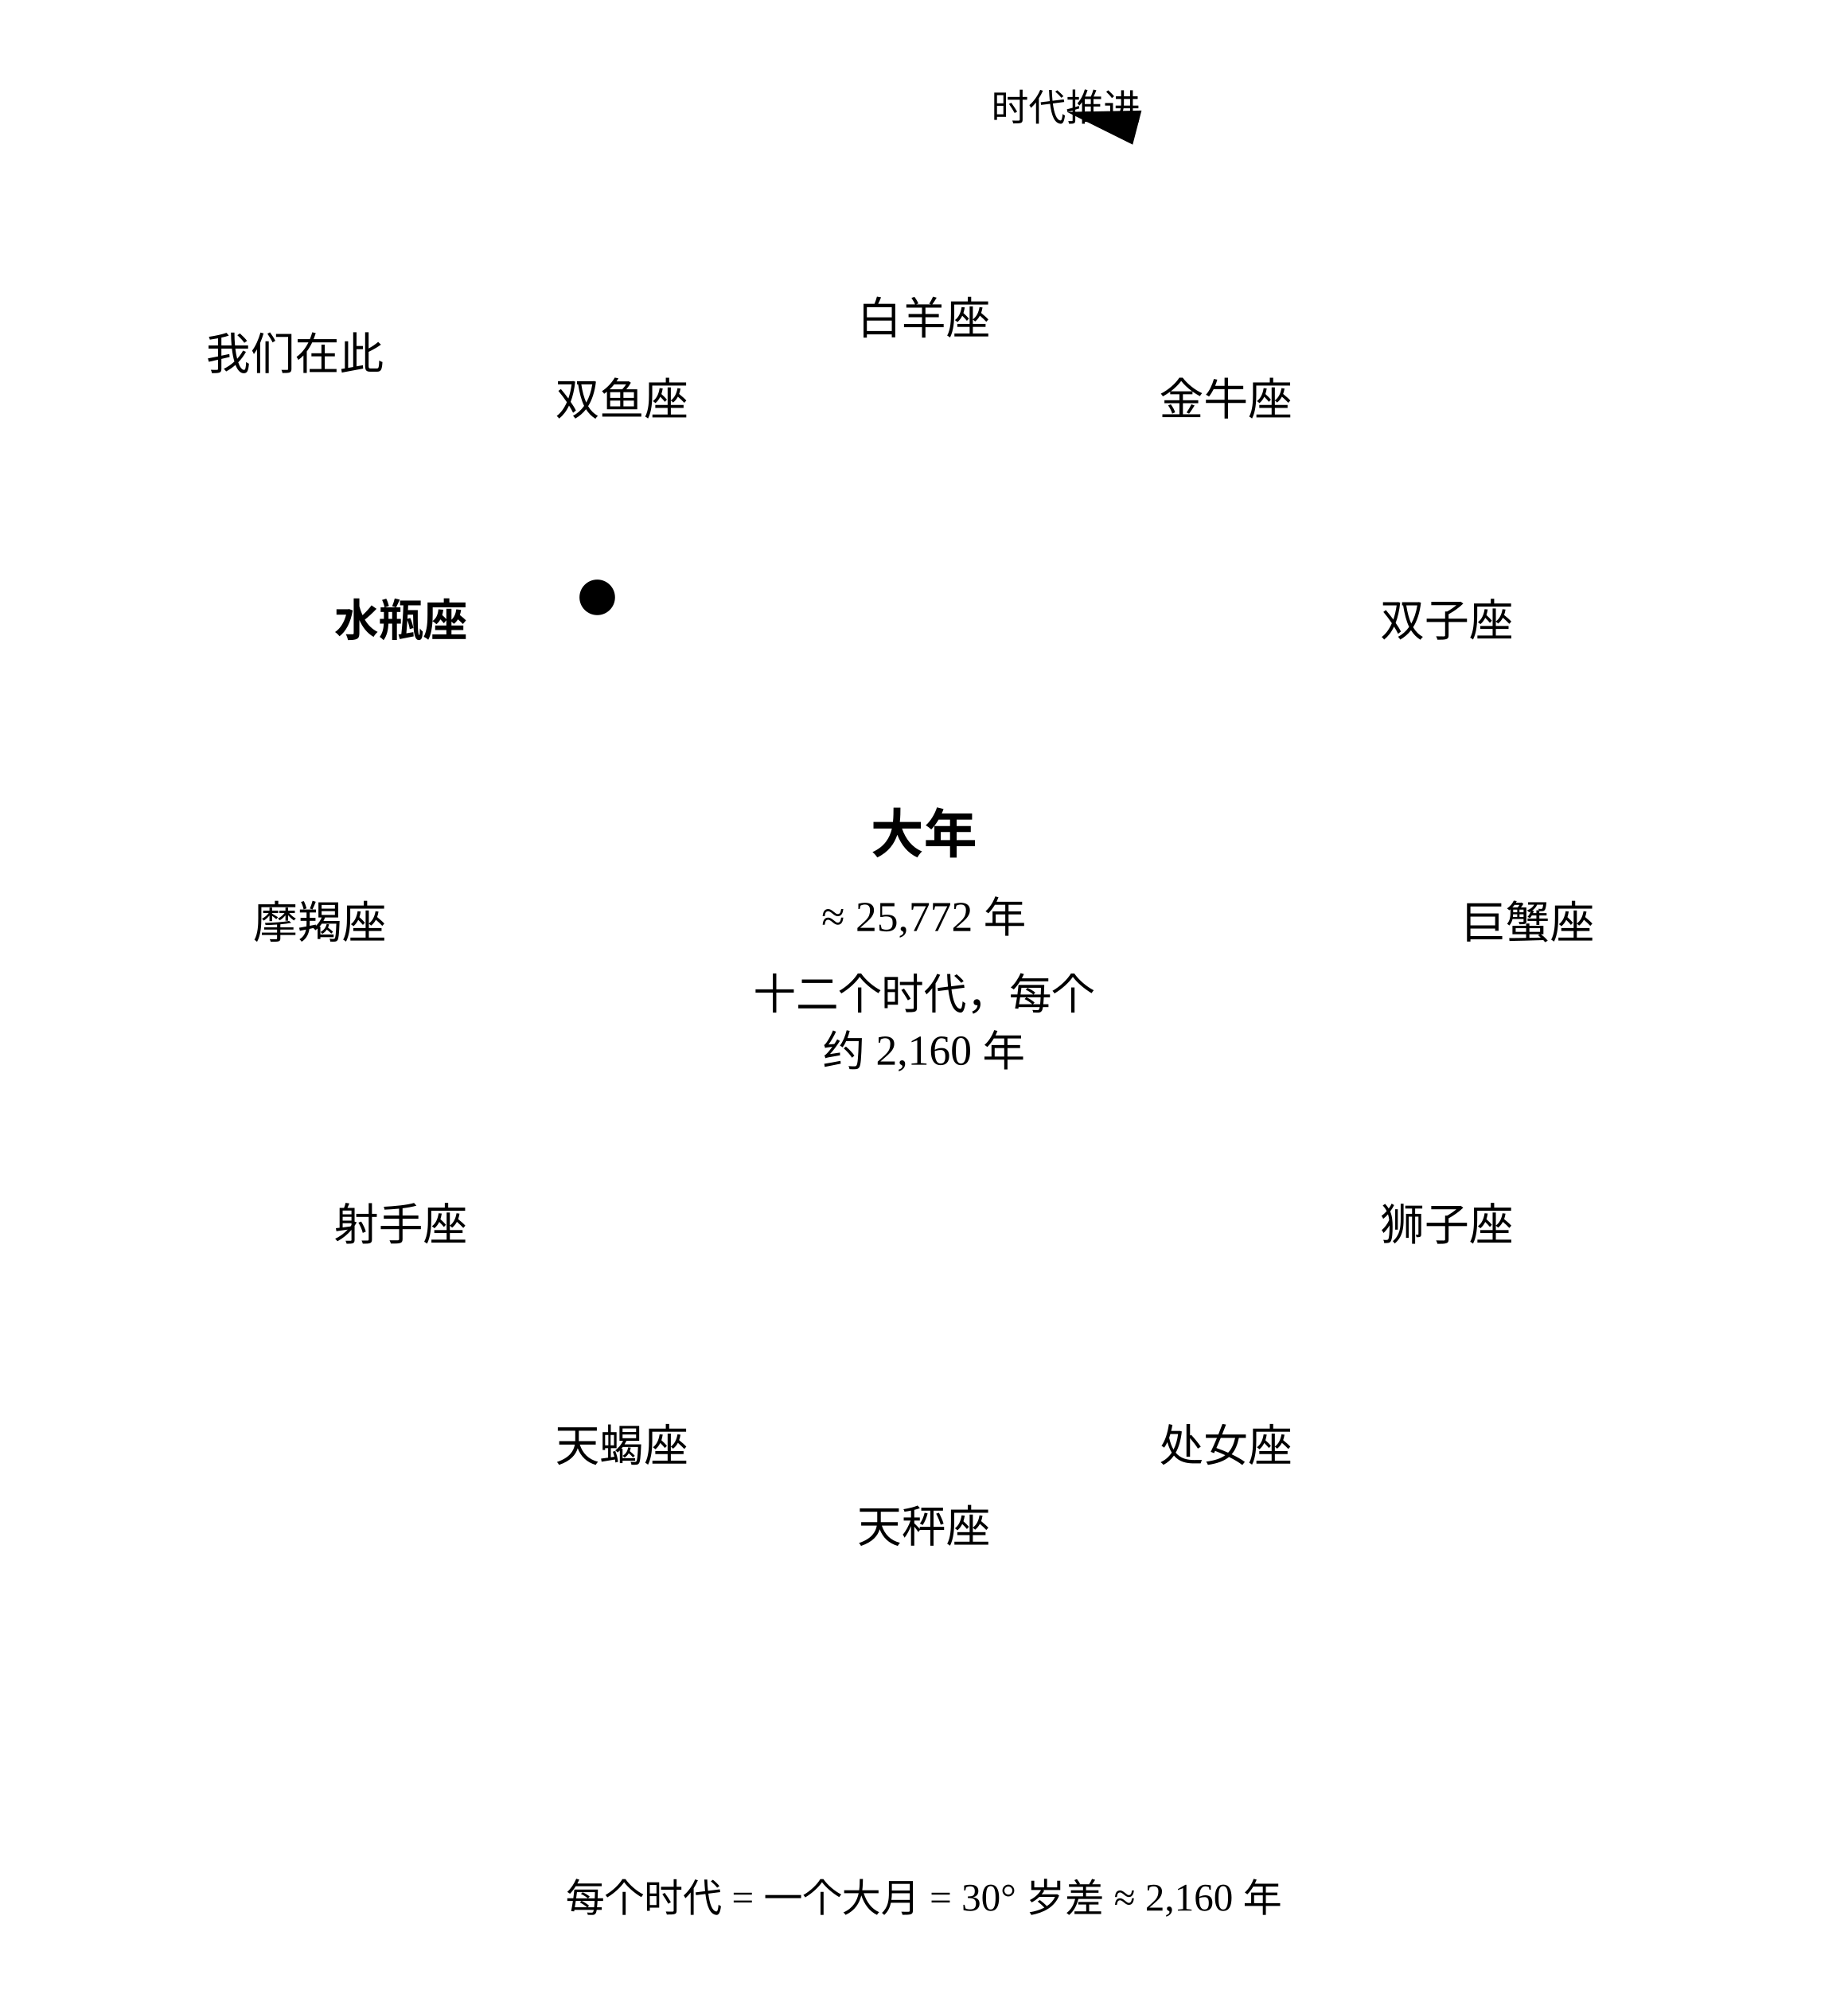
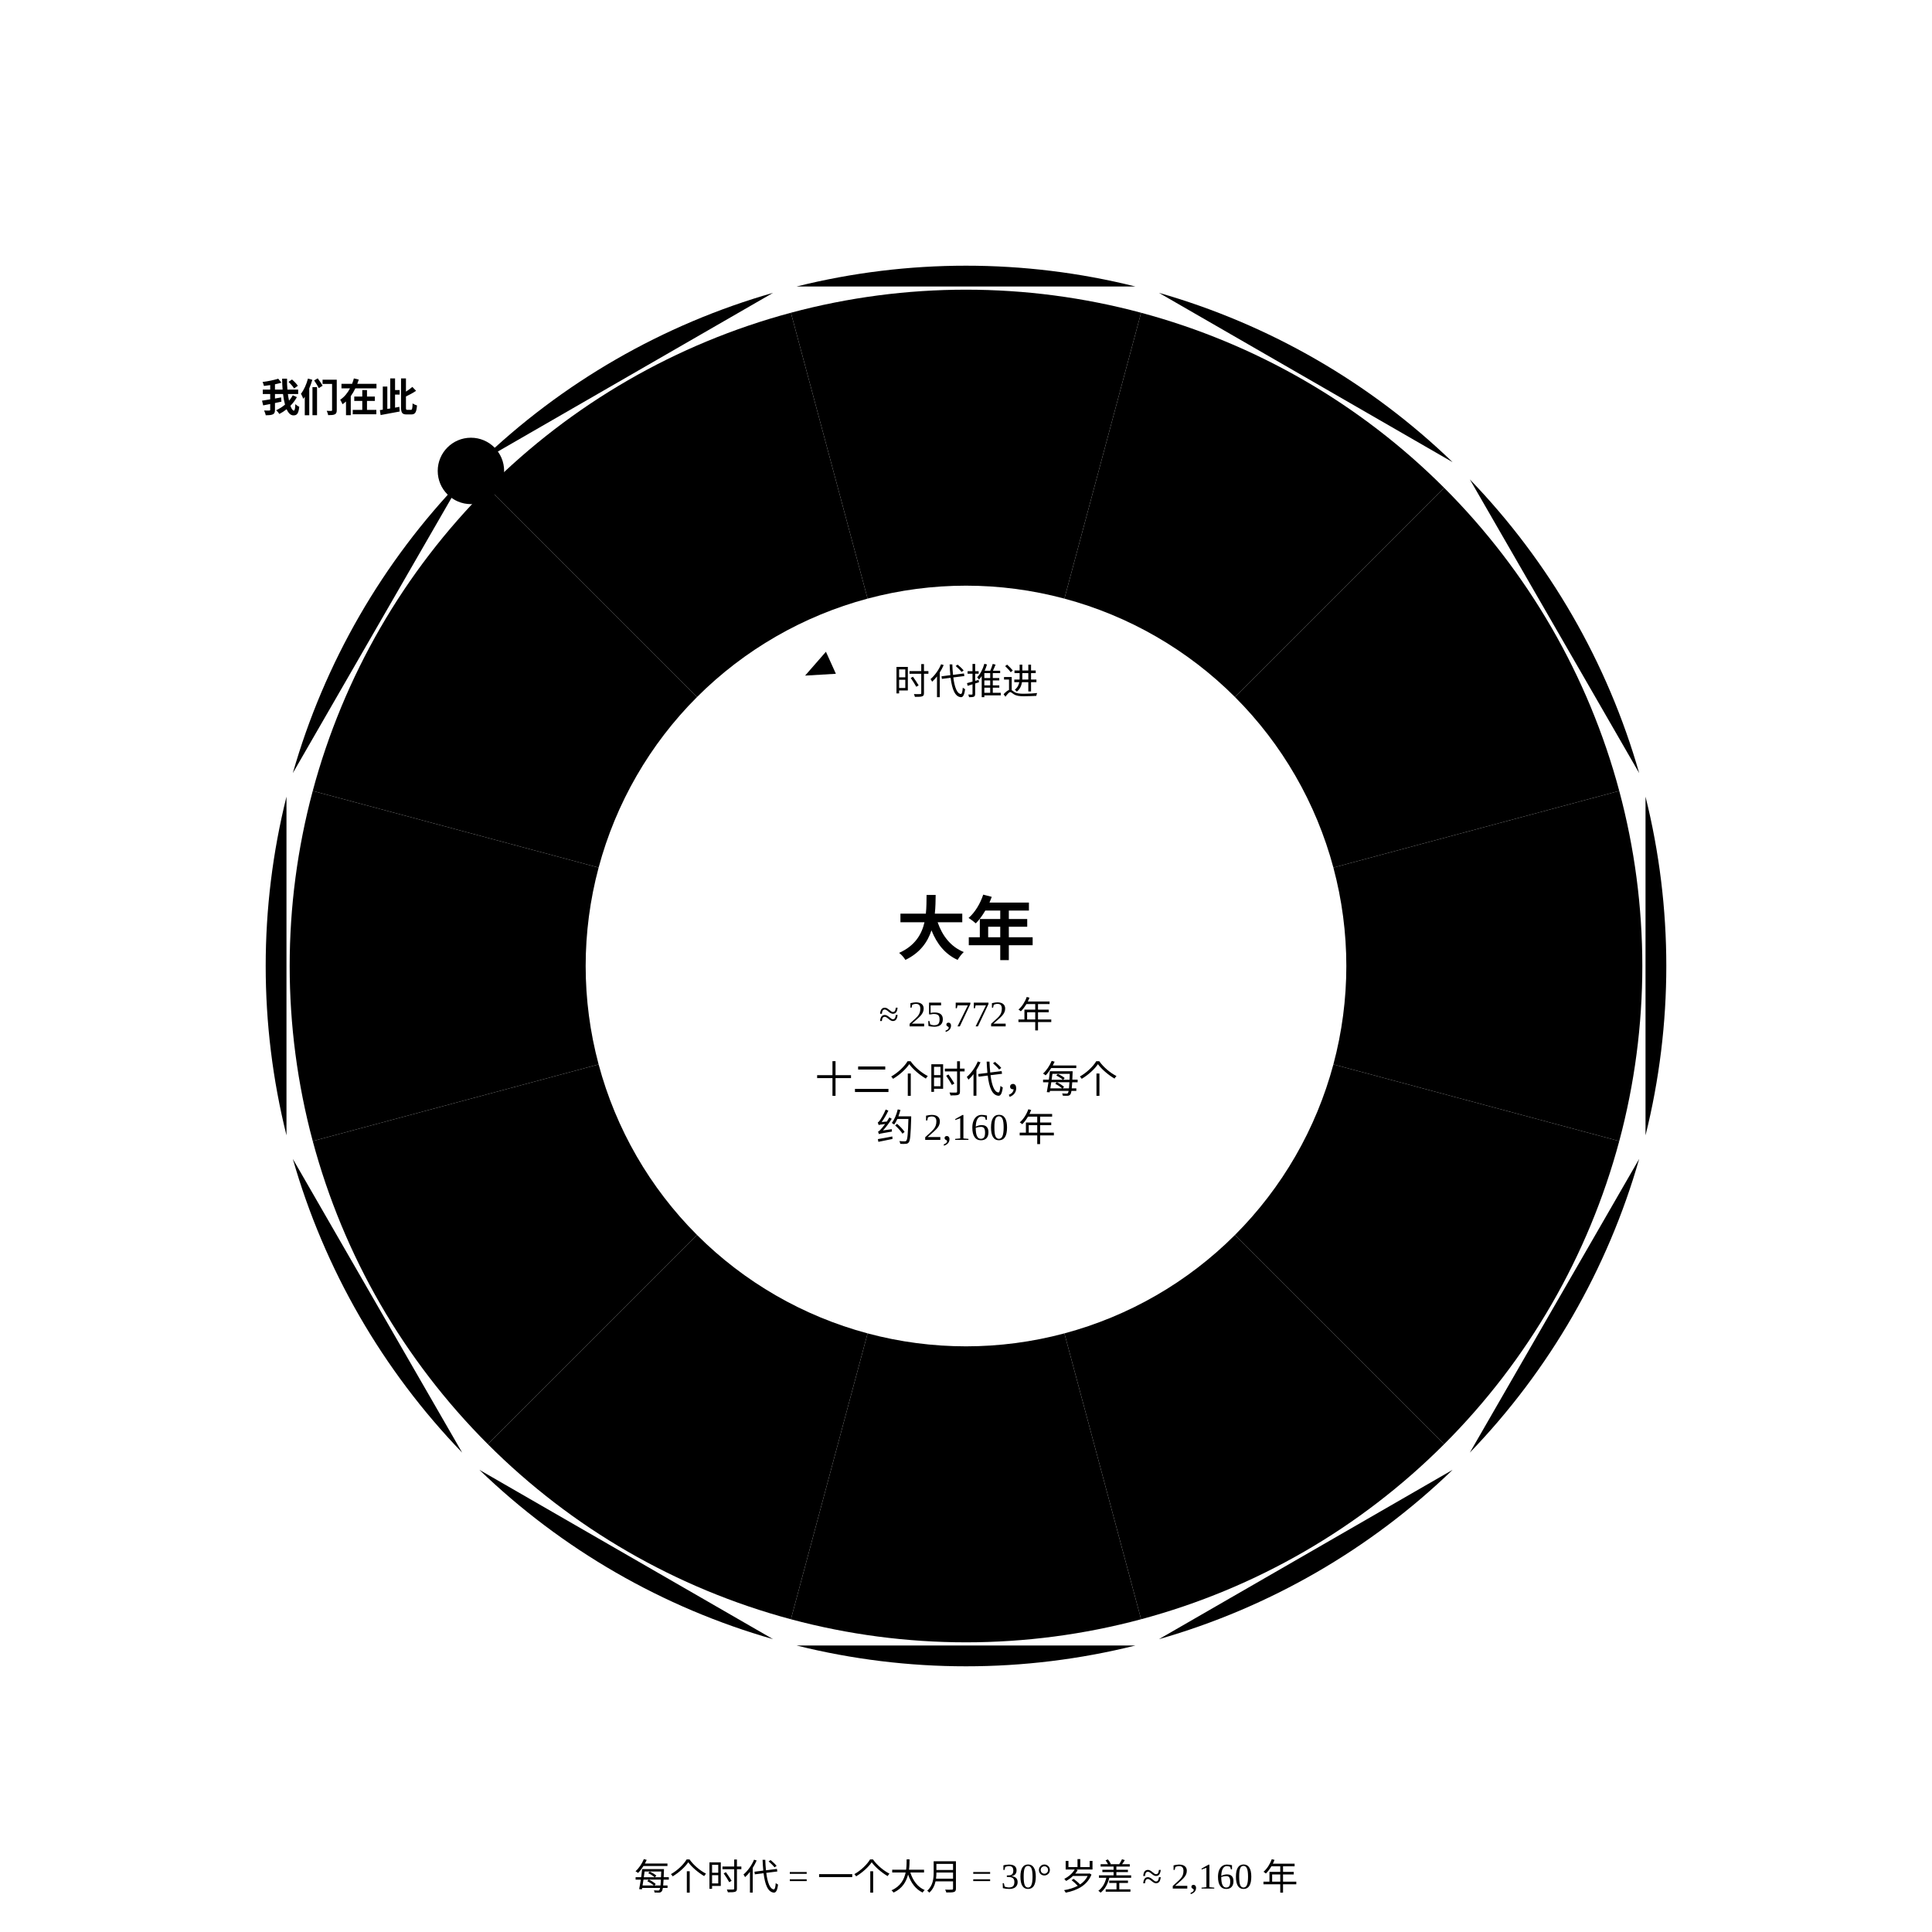
- <svg xmlns="http://www.w3.org/2000/svg" viewBox="0 0 520 560" role="img" aria-labelledby="gy-t gy-d">
-   <circle cx="260" cy="260" r="206" fill="none" class="dg-muted" stroke-width="1.5" />
-   <circle cx="260" cy="260" r="134" fill="none" class="dg-muted" stroke-width="1.5" />
-   <g class="dg-muted" stroke-width="1">
-     <line x1="294.7" y1="130.6" x2="313.3" y2="61.0" />
-     <line x1="354.8" y1="165.2" x2="405.7" y2="114.3" />
-     <line x1="389.4" y1="225.3" x2="459.0" y2="206.7" />
-     <line x1="389.4" y1="294.7" x2="459.0" y2="313.3" />
-     <line x1="354.8" y1="354.8" x2="405.7" y2="405.7" />
-     <line x1="294.7" y1="389.4" x2="313.3" y2="459.0" />
-     <line x1="225.3" y1="389.4" x2="206.7" y2="459.0" />
-     <line x1="165.2" y1="354.8" x2="114.3" y2="405.7" />
-     <line x1="130.6" y1="294.7" x2="61.0" y2="313.3" />
-     <line x1="130.6" y1="225.3" x2="61.0" y2="206.7" />
-     <line x1="165.2" y1="165.2" x2="114.3" y2="114.3" />
-     <line x1="225.3" y1="130.6" x2="206.7" y2="61.0" />
+ <svg xmlns="http://www.w3.org/2000/svg" viewBox="0 0 640 640" role="img" aria-labelledby="gy-t gy-d" class="dg dg--wheel">
+   <defs>
+     <symbol id="gy-z-capricorn" viewBox="0 0 24 24" fill="none" stroke="currentColor" stroke-width="1.7" stroke-linecap="round" stroke-linejoin="round">
+       <path d="M4 7 V17 M4 7 L9 13 L13 7 Q17 7 17 13 Q17 18 13 18 Q9 18 9 14" />
+     </symbol>
+     <symbol id="gy-z-sagittarius" viewBox="0 0 24 24" fill="none" stroke="currentColor" stroke-width="1.7" stroke-linecap="round" stroke-linejoin="round">
+       <line x1="5" y1="19" x2="19" y2="5" />
+       <polyline points="13 5 19 5 19 11" />
+       <line x1="9" y1="12" x2="12" y2="15" />
+     </symbol>
+     <symbol id="gy-z-scorpio" viewBox="0 0 24 24" fill="none" stroke="currentColor" stroke-width="1.7" stroke-linecap="round" stroke-linejoin="round">
+       <path d="M4 18 V7 L8 12 L12 7 V18 L16 12 V18 H21" />
+       <path d="M19 16 L21 18 L19 20" />
+     </symbol>
+     <symbol id="gy-z-libra" viewBox="0 0 24 24" fill="none" stroke="currentColor" stroke-width="1.7" stroke-linecap="round" stroke-linejoin="round">
+       <path d="M6 13 Q6 8 12 8 Q18 8 18 13" />
+       <line x1="3" y1="14" x2="21" y2="14" />
+       <line x1="3" y1="18" x2="21" y2="18" />
+     </symbol>
+     <symbol id="gy-z-virgo" viewBox="0 0 24 24" fill="none" stroke="currentColor" stroke-width="1.7" stroke-linecap="round" stroke-linejoin="round">
+       <path d="M5 19 V7 L9 13 L13 7 V19 Q15 14 18 14 Q21 14 19 19 Q17 22 15 19" />
+     </symbol>
+     <symbol id="gy-z-leo" viewBox="0 0 24 24" fill="none" stroke="currentColor" stroke-width="1.7" stroke-linecap="round" stroke-linejoin="round">
+       <circle cx="8" cy="16" r="3" />
+       <path d="M11 16 Q11 8 14 6 Q19 5 19 11 Q19 14 17 16 Q15 17 17 19" />
+     </symbol>
+     <symbol id="gy-z-cancer" viewBox="0 0 24 24" fill="none" stroke="currentColor" stroke-width="1.7" stroke-linecap="round" stroke-linejoin="round">
+       <line x1="4" y1="9" x2="14" y2="9" />
+       <circle cx="16" cy="11" r="2" />
+       <line x1="20" y1="15" x2="10" y2="15" />
+       <circle cx="8" cy="13" r="2" />
+     </symbol>
+     <symbol id="gy-z-gemini" viewBox="0 0 24 24" fill="none" stroke="currentColor" stroke-width="1.7" stroke-linecap="round" stroke-linejoin="round">
+       <line x1="5" y1="5" x2="19" y2="5" />
+       <line x1="5" y1="19" x2="19" y2="19" />
+       <line x1="9" y1="5" x2="9" y2="19" />
+       <line x1="15" y1="5" x2="15" y2="19" />
+     </symbol>
+     <symbol id="gy-z-taurus" viewBox="0 0 24 24" fill="none" stroke="currentColor" stroke-width="1.7" stroke-linecap="round" stroke-linejoin="round">
+       <circle cx="12" cy="15" r="4" />
+       <path d="M5 8 Q12 13 19 8" />
+     </symbol>
+     <symbol id="gy-z-aries" viewBox="0 0 24 24" fill="none" stroke="currentColor" stroke-width="1.7" stroke-linecap="round" stroke-linejoin="round">
+       <path d="M5 18 V11 Q5 5 9 5 Q12 5 12 12 Q12 5 15 5 Q19 5 19 11 V18" />
+     </symbol>
+     <symbol id="gy-z-pisces" viewBox="0 0 24 24" fill="none" stroke="currentColor" stroke-width="1.7" stroke-linecap="round" stroke-linejoin="round">
+       <path d="M7 5 Q4 12 7 19" />
+       <path d="M17 5 Q20 12 17 19" />
+       <line x1="7" y1="12" x2="17" y2="12" />
+     </symbol>
+     <symbol id="gy-z-aquarius" viewBox="0 0 24 24" fill="none" stroke="currentColor" stroke-width="1.7" stroke-linecap="round" stroke-linejoin="round">
+       <path d="M3 9 L7 7 L11 9 L15 7 L19 9" />
+       <path d="M3 15 L7 13 L11 15 L15 13 L19 15" />
+     </symbol>
+   </defs>
+   <g>
+     <path d="M 262.0 103.6 A 224.0 224.0 0 0 1 378.0 103.6 L 352.6 198.3 A 126.0 126.0 0 0 0 287.4 198.3 Z" class="dg-age dg-age-9" />
+     <path d="M 378.0 103.6 A 224.0 224.0 0 0 1 478.4 161.6 L 409.1 230.9 A 126.0 126.0 0 0 0 352.6 198.3 Z" class="dg-age dg-age-8" />
+     <path d="M 478.4 161.6 A 224.0 224.0 0 0 1 536.4 262.0 L 441.7 287.4 A 126.0 126.0 0 0 0 409.1 230.9 Z" class="dg-age dg-age-7" />
+     <path d="M 536.4 262.0 A 224.0 224.0 0 0 1 536.4 378.0 L 441.7 352.6 A 126.0 126.0 0 0 0 441.7 287.4 Z" class="dg-age dg-age-6" />
+     <path d="M 536.4 378.0 A 224.0 224.0 0 0 1 478.4 478.4 L 409.1 409.1 A 126.0 126.0 0 0 0 441.7 352.6 Z" class="dg-age dg-age-5" />
+     <path d="M 478.4 478.4 A 224.0 224.0 0 0 1 378.0 536.4 L 352.6 441.7 A 126.0 126.0 0 0 0 409.1 409.1 Z" class="dg-age dg-age-4" />
+     <path d="M 378.0 536.4 A 224.0 224.0 0 0 1 262.0 536.4 L 287.4 441.7 A 126.0 126.0 0 0 0 352.6 441.7 Z" class="dg-age dg-age-3" />
+     <path d="M 262.0 536.4 A 224.0 224.0 0 0 1 161.6 478.4 L 230.9 409.1 A 126.0 126.0 0 0 0 287.4 441.7 Z" class="dg-age dg-age-2" />
+     <path d="M 161.6 478.4 A 224.0 224.0 0 0 1 103.6 378.0 L 198.3 352.6 A 126.0 126.0 0 0 0 230.9 409.1 Z" class="dg-age dg-age-1" />
+     <path d="M 103.6 378.0 A 224.0 224.0 0 0 1 103.6 262.0 L 198.3 287.4 A 126.0 126.0 0 0 0 198.3 352.6 Z" class="dg-age dg-age-0" />
+     <path d="M 103.6 262.0 A 224.0 224.0 0 0 1 161.6 161.6 L 230.9 230.9 A 126.0 126.0 0 0 0 198.3 287.4 Z" class="dg-age dg-age-11 dg-age--now" />
+     <path d="M 161.6 161.6 A 224.0 224.0 0 0 1 262.0 103.6 L 287.4 198.3 A 126.0 126.0 0 0 0 230.9 230.9 Z" class="dg-age dg-age-10" />
+   </g>
+   <g class="dg-rim">
+     <path d="M 263.9 94.9 A 232.0 232.0 0 0 1 376.1 94.9" class="dg-rim-9" />
+     <path d="M 383.9 97.0 A 232.0 232.0 0 0 1 481.2 153.1" class="dg-rim-8" />
+     <path d="M 486.9 158.8 A 232.0 232.0 0 0 1 543.0 256.1" class="dg-rim-7" />
+     <path d="M 545.1 263.9 A 232.0 232.0 0 0 1 545.1 376.1" class="dg-rim-6" />
+     <path d="M 543.0 383.9 A 232.0 232.0 0 0 1 486.9 481.2" class="dg-rim-5" />
+     <path d="M 481.2 486.9 A 232.0 232.0 0 0 1 383.9 543.0" class="dg-rim-4" />
+     <path d="M 376.1 545.1 A 232.0 232.0 0 0 1 263.9 545.1" class="dg-rim-3" />
+     <path d="M 256.1 543.0 A 232.0 232.0 0 0 1 158.8 486.9" class="dg-rim-2" />
+     <path d="M 153.1 481.2 A 232.0 232.0 0 0 1 97.0 383.9" class="dg-rim-1" />
+     <path d="M 94.9 376.1 A 232.0 232.0 0 0 1 94.9 263.9" class="dg-rim-0" />
+     <path d="M 97.0 256.1 A 232.0 232.0 0 0 1 153.1 158.8" class="dg-rim-11" />
+     <path d="M 158.8 153.1 A 232.0 232.0 0 0 1 256.1 97.0" class="dg-rim-10" />
+   </g>
+   <circle cx="320" cy="320" r="126" class="dg-hair" fill="none" />
+   <g class="dg-hair">
+     <line x1="352.6" y1="198.3" x2="378.0" y2="103.6" />
+     <line x1="409.1" y1="230.9" x2="478.4" y2="161.6" />
+     <line x1="441.7" y1="287.4" x2="536.4" y2="262.0" />
+     <line x1="441.7" y1="352.6" x2="536.4" y2="378.0" />
+     <line x1="409.1" y1="409.1" x2="478.4" y2="478.4" />
+     <line x1="352.6" y1="441.7" x2="378.0" y2="536.4" />
+     <line x1="287.4" y1="441.7" x2="262.0" y2="536.4" />
+     <line x1="230.9" y1="409.1" x2="161.6" y2="478.4" />
+     <line x1="198.3" y1="352.6" x2="103.6" y2="378.0" />
+     <line x1="198.3" y1="287.4" x2="103.6" y2="262.0" />
+     <line x1="230.9" y1="230.9" x2="161.6" y2="161.6" />
+     <line x1="287.4" y1="198.3" x2="262.0" y2="103.6" />
  </g>
  <g text-anchor="middle">
-     <text x="260.0" y="94.0" class="dg-label" font-size="12.5">白羊座</text>
-     <text x="345.0" y="116.8" class="dg-label" font-size="12.5">金牛座</text>
-     <text x="407.2" y="179.0" class="dg-label" font-size="12.5">双子座</text>
-     <text x="430.0" y="264.0" class="dg-label" font-size="12.5">巨蟹座</text>
-     <text x="407.2" y="349.0" class="dg-label" font-size="12.5">狮子座</text>
-     <text x="345.0" y="411.2" class="dg-label" font-size="12.5">处女座</text>
-     <text x="260.0" y="434.0" class="dg-label" font-size="12.5">天秤座</text>
-     <text x="175.0" y="411.2" class="dg-label" font-size="12.5">天蝎座</text>
-     <text x="112.8" y="349.0" class="dg-label" font-size="12.5">射手座</text>
-     <text x="90.0" y="264.0" class="dg-label" font-size="12.5">摩羯座</text>
-     <text x="112.8" y="179.0" class="dg-label--accent" font-size="12.5" font-weight="600">水瓶座</text>
-     <text x="175.0" y="116.8" class="dg-label" font-size="12.5">双鱼座</text>
+     <use href="#gy-z-aries" x="311.0" y="125.0" width="18" height="18" class="dg-glyph dg-ink-9" />
+     <text x="320.0" y="160.0" class="dg-label" font-size="13.5">白羊座</text>
+     <use href="#gy-z-taurus" x="399.0" y="148.6" width="18" height="18" class="dg-glyph dg-ink-8" />
+     <text x="408.0" y="183.6" class="dg-label" font-size="13.5">金牛座</text>
+     <use href="#gy-z-gemini" x="463.4" y="213.0" width="18" height="18" class="dg-glyph dg-ink-7" />
+     <text x="472.4" y="248.0" class="dg-label" font-size="13.5">双子座</text>
+     <use href="#gy-z-cancer" x="487.0" y="301.0" width="18" height="18" class="dg-glyph dg-ink-6" />
+     <text x="496.0" y="336.0" class="dg-label" font-size="13.5">巨蟹座</text>
+     <use href="#gy-z-leo" x="463.4" y="389.0" width="18" height="18" class="dg-glyph dg-ink-5" />
+     <text x="472.4" y="424.0" class="dg-label" font-size="13.5">狮子座</text>
+     <use href="#gy-z-virgo" x="399.0" y="453.4" width="18" height="18" class="dg-glyph dg-ink-4" />
+     <text x="408.0" y="488.4" class="dg-label" font-size="13.5">处女座</text>
+     <use href="#gy-z-libra" x="311.0" y="477.0" width="18" height="18" class="dg-glyph dg-ink-3" />
+     <text x="320.0" y="512.0" class="dg-label" font-size="13.5">天秤座</text>
+     <use href="#gy-z-scorpio" x="223.0" y="453.4" width="18" height="18" class="dg-glyph dg-ink-2" />
+     <text x="232.0" y="488.4" class="dg-label" font-size="13.5">天蝎座</text>
+     <use href="#gy-z-sagittarius" x="158.6" y="389.0" width="18" height="18" class="dg-glyph dg-ink-1" />
+     <text x="167.6" y="424.0" class="dg-label" font-size="13.5">射手座</text>
+     <use href="#gy-z-capricorn" x="135.0" y="301.0" width="18" height="18" class="dg-glyph dg-ink-0" />
+     <text x="144.0" y="336.0" class="dg-label" font-size="13.5">摩羯座</text>
+     <use href="#gy-z-aquarius" x="158.6" y="213.0" width="18" height="18" class="dg-glyph dg-ink-11" />
+     <text x="167.6" y="248.0" class="dg-label dg-label--now" font-size="13.5">水瓶座</text>
+     <use href="#gy-z-pisces" x="223.0" y="148.6" width="18" height="18" class="dg-glyph dg-ink-10" />
+     <text x="232.0" y="183.6" class="dg-label" font-size="13.5">双鱼座</text>
  </g>
-   <line x1="260" y1="260" x2="168.1" y2="168.1" class="dg-accent" stroke-width="2" />
-   <circle cx="168.1" cy="168.1" r="5" class="dg-accent--fill" />
-   <text x="108" y="104" text-anchor="end" class="dg-label--accent" font-size="12.5">我们在此</text>
-   <path d="M 421.2 93.1 A 232 232 0 0 0 308.2 33.1" fill="none" class="dg-accent" stroke-width="1.6" />
-   <path d="M 300.3 31.5 L 321.3 31.1 L 318.8 40.7 Z" class="dg-accent--fill" />
-   <text x="300" y="34" text-anchor="middle" class="dg-label--muted" font-size="10.5">时代推进</text>
-   <text x="260" y="240" text-anchor="middle" class="dg-label" font-size="15" font-weight="600">大年</text>
-   <text x="260" y="262" text-anchor="middle" class="dg-label--muted" font-size="12">≈ 25,772 年</text>
-   <text x="260" y="284" text-anchor="middle" class="dg-label--muted" font-size="12">十二个时代，每个</text>
-   <text x="260" y="300" text-anchor="middle" class="dg-label--muted" font-size="12">约 2,160 年</text>
-   <text x="260" y="538" text-anchor="middle" class="dg-label--muted" font-size="11">每个时代 = 一个大月 = 30° 岁差 ≈ 2,160 年</text>
+   <circle cx="156.0" cy="156.0" r="11" class="dg-now-halo" />
+   <circle cx="156.0" cy="156.0" r="5.5" class="dg-now" />
+   <text x="138.4" y="136.4" text-anchor="end" class="dg-label--now" font-size="13" font-weight="600">我们在此</text>
+   <path d="M 271.8 221.1 A 110.0 110.0 0 0 1 368.2 221.1" class="dg-dir" fill="none" />
+   <path d="M 266.7 223.8 L 273.6 215.9 L 276.9 223.2 Z" class="dg-dir-head" />
+   <text x="320" y="230.0" text-anchor="middle" class="dg-mono">时代推进</text>
+   <text x="320" y="316.0" text-anchor="middle" class="dg-label dg-title" font-size="23" font-weight="600">大年</text>
+   <text x="320" y="340.0" text-anchor="middle" class="dg-mono">≈ 25,772 年</text>
+   <text x="320" y="362.0" text-anchor="middle" class="dg-label--muted" font-size="12.5">十二个时代，每个</text>
+   <text x="320" y="378.0" text-anchor="middle" class="dg-label--muted" font-size="12.5">约 2,160 年</text>
+   <text x="320" y="626" text-anchor="middle" class="dg-mono">每个时代 = 一个大月 = 30° 岁差 ≈ 2,160 年</text>
</svg>
